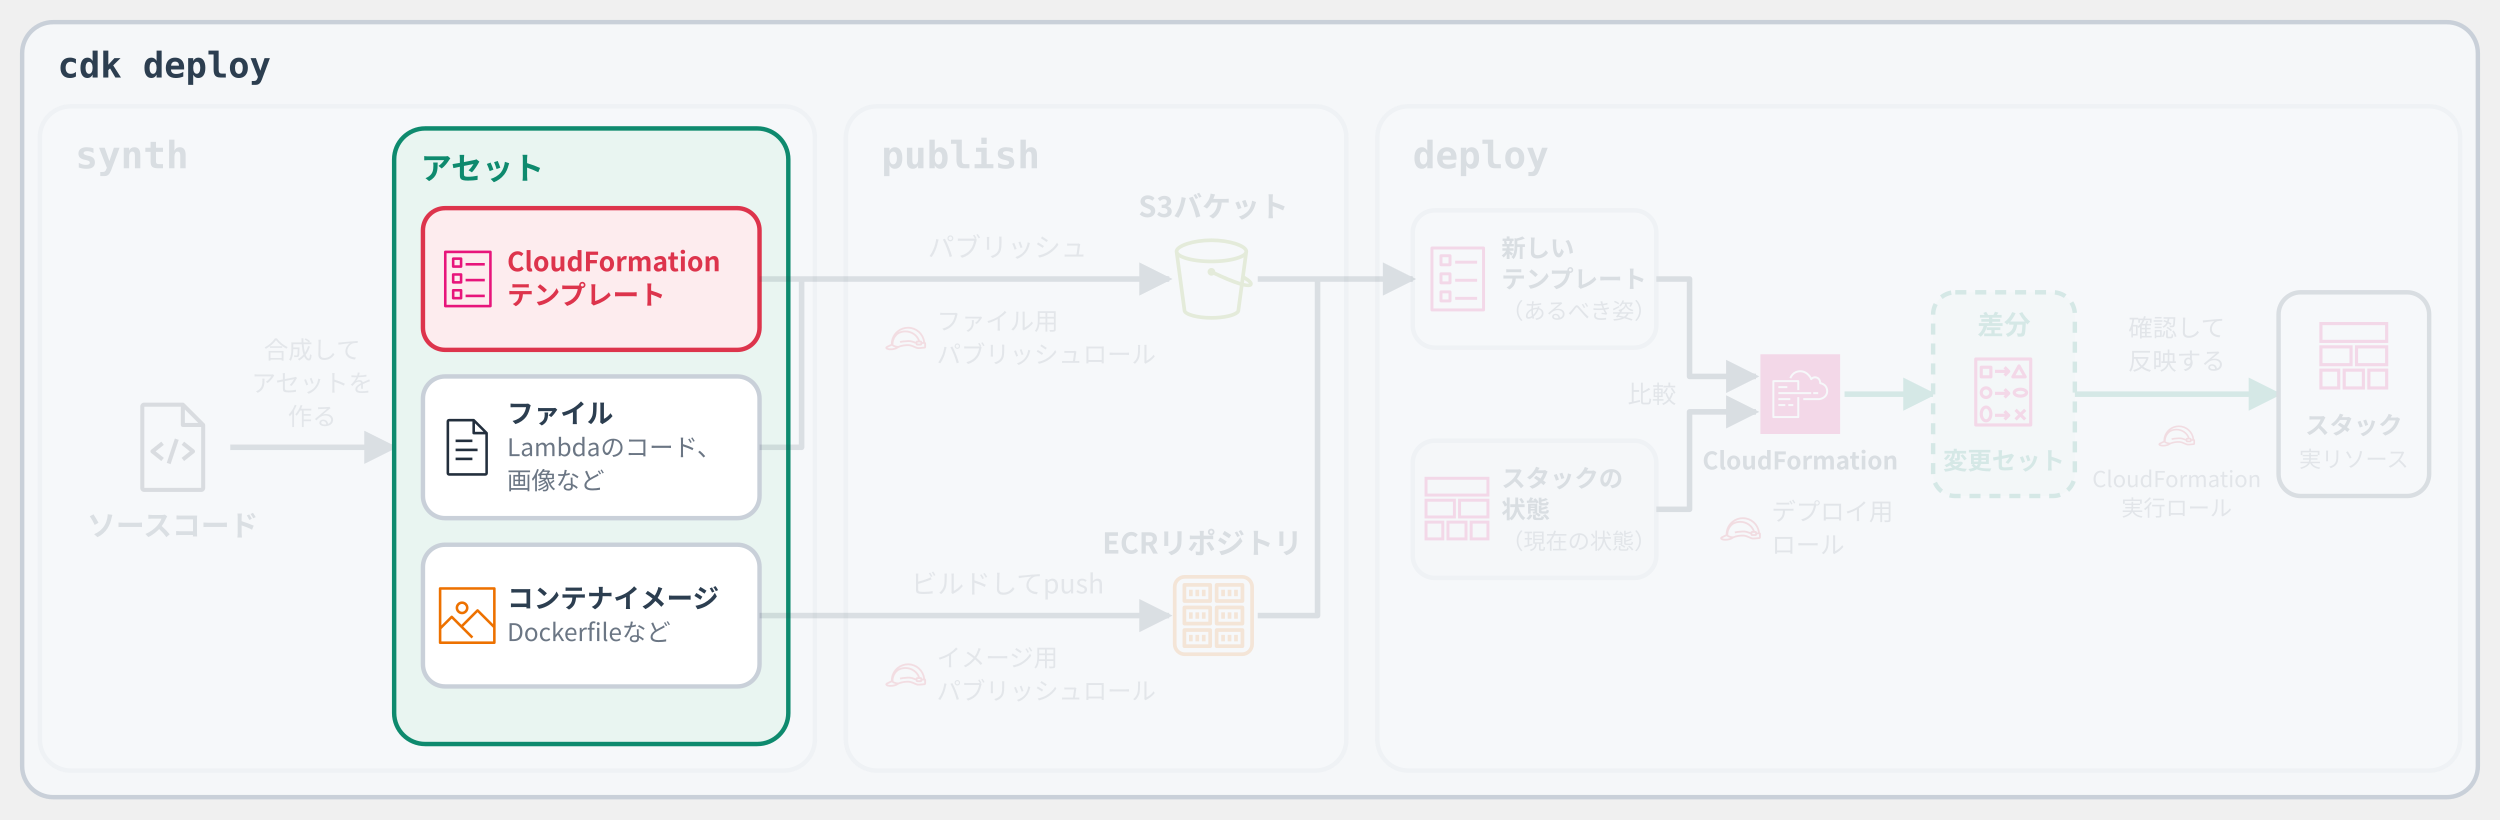
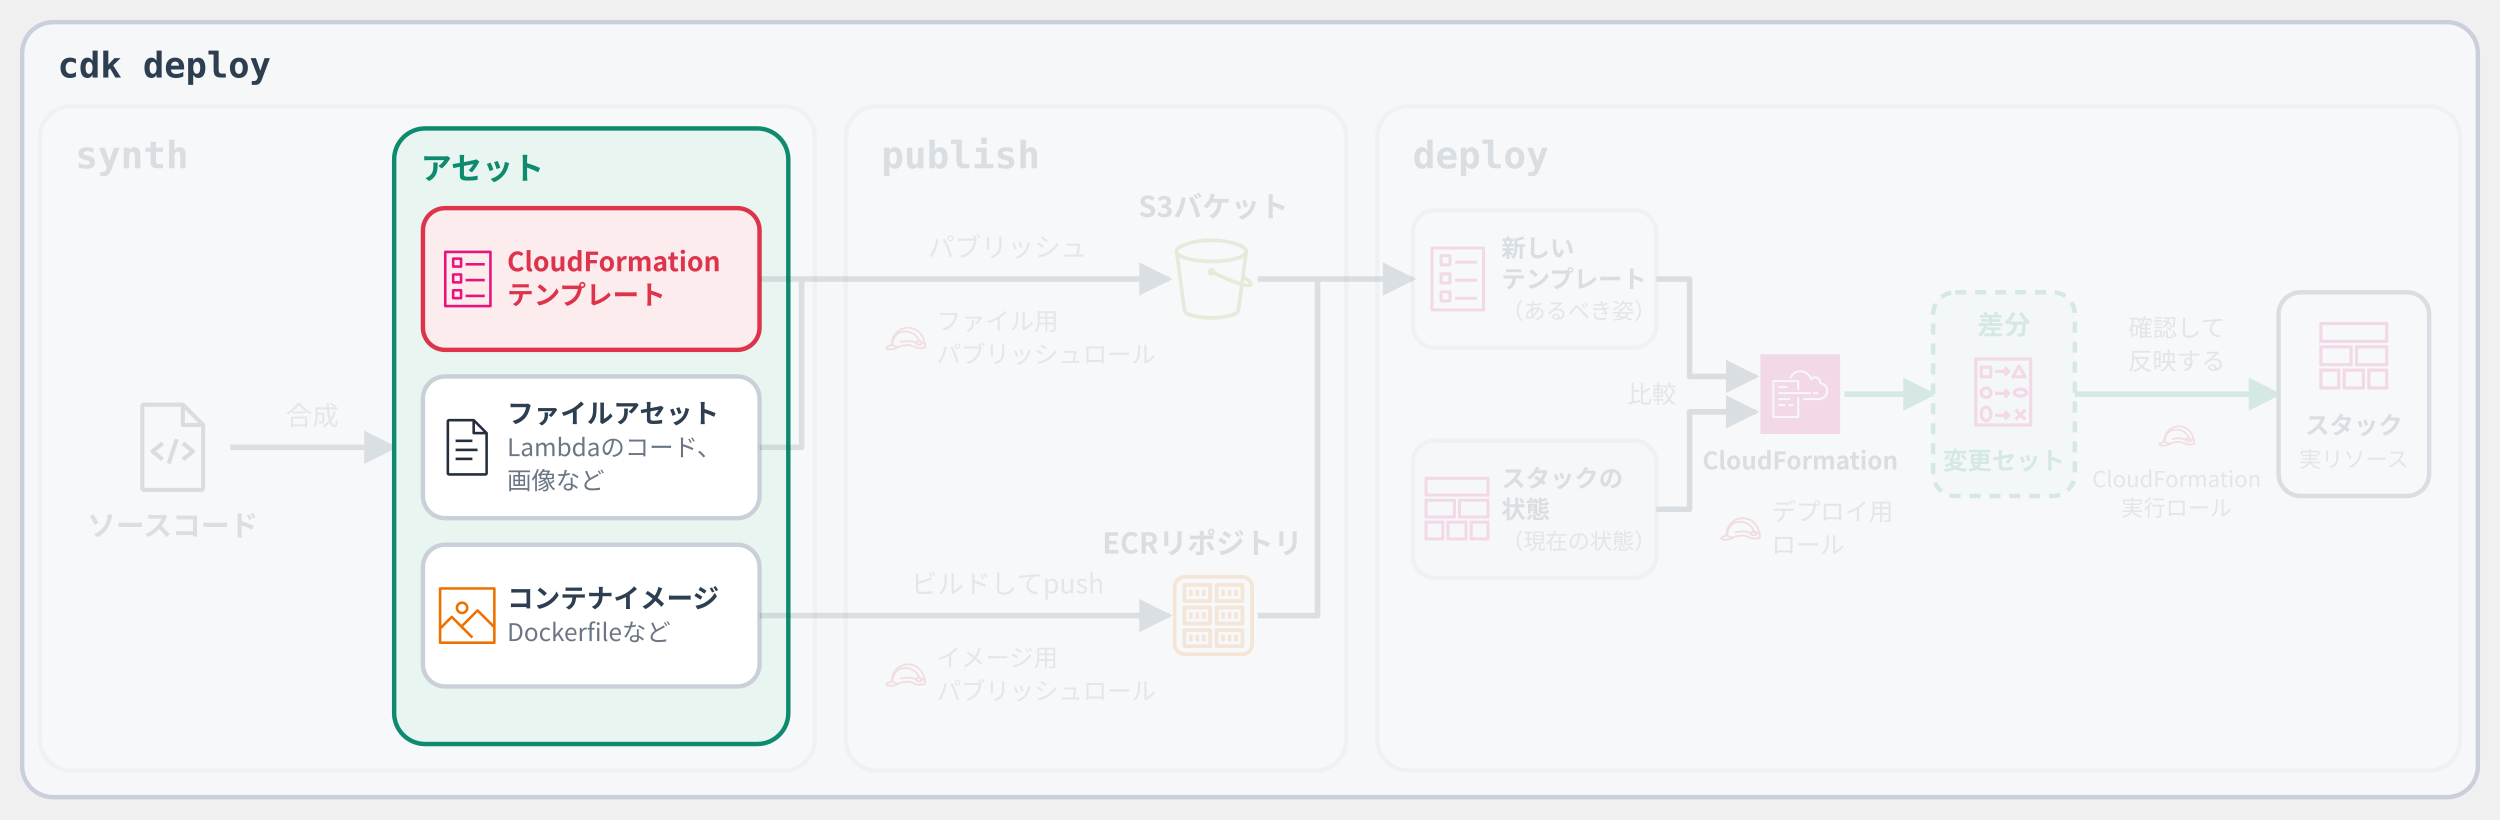
<svg xmlns="http://www.w3.org/2000/svg" viewBox="0 96 1129 370" width="100%" font-family="'Noto Sans JP', 'Noto Sans CJK JP', 'Hiragino Sans', sans-serif">
  <defs>
    <marker id="mInk" viewBox="0 0 10 10" refX="9" refY="5" markerWidth="6" markerHeight="6" orient="auto">
      <path d="M0,0 L10,5 L0,10 z" fill="#2c3e50" />
    </marker>
    <marker id="mGreen" viewBox="0 0 10 10" refX="9" refY="5" markerWidth="6" markerHeight="6" orient="auto">
      <path d="M0,0 L10,5 L0,10 z" fill="#0E8A6E" />
    </marker>
  </defs>
  <g transform="translate(-157,88)">
    <rect x="167" y="18" width="1109" height="350" rx="14" fill="#f5f7f9" stroke="#c9d0d9" stroke-width="2" />
    <text x="183" y="43" text-anchor="start" font-size="16" font-weight="700" font-family="'Fira Code', monospace" fill="#2c3e50">cdk deploy</text>
  </g>
  <g opacity="0.14" transform="translate(-157,88)">
    <rect x="175" y="56" width="350" height="300" rx="14" fill="#ffffff" stroke="#c9d0d9" stroke-width="2" />
    <text x="191" y="84" text-anchor="start" font-size="17" font-weight="700" font-family="'Fira Code', monospace" fill="#2c3e50">synth</text>
  </g>
  <g opacity="0.14" transform="translate(-157,88)">
    <svg x="213.0" y="188" width="44" height="44" viewBox="0 0 48 48">
      <g id="i7-Icon-Resource/General-Resource/Res_Source-Code_48" stroke="none" stroke-width="1" fill="none" fill-rule="evenodd">
        <path d="M25.052,19.684 L26.948,20.317 L22.948,32.317 L21.052,31.684 L25.052,19.684 Z M34.625,25.22 C34.863,25.409 35,25.697 35,26 C35,26.304 34.863,26.592 34.625,26.781 L29.625,30.781 L28.375,29.22 L32.4,26 L28.375,22.781 L29.625,21.22 L34.625,25.22 Z M19.625,22.781 L15.601,26 L19.625,29.22 L18.375,30.781 L13.375,26.781 C13.138,26.592 13,26.304 13,26 C13,25.697 13.138,25.409 13.375,25.22 L18.375,21.22 L19.625,22.781 Z M10,44 L10.007,4 L28,4 L28,13 C28,13.552 28.448,14 29,14 L38,14 L38,44 L10,44 Z M30,5.414 L36.586,12 L30,12 L30,5.414 Z M39.707,12.293 L29.707,2.293 C29.52,2.105 29.266,2 29,2 L10,2 C8.823,2 8,2.822 8,4 L8,44 C8,45.14 8.86,46 10,46 L38,46 C39.141,46 40,45.14 40,44 L40,13 C40,12.734 39.895,12.48 39.707,12.293 L39.707,12.293 Z" id="i7-Fill-1" fill="#232F3D" />
      </g>
    </svg>
    <text x="235" y="250" text-anchor="middle" font-size="13" font-weight="700" fill="#2c3e50">ソースコード</text>
    <path d="M261,210 H335" fill="none" stroke="#2c3e50" stroke-width="2.5" stroke-linejoin="round" marker-end="url(#mInk)" />
-     <text x="298" y="170" text-anchor="middle" font-size="11" fill="#6b7684">合成して</text>
-     <text x="298" y="185" text-anchor="middle" font-size="11" fill="#6b7684">アセットを</text>
-     <text x="298" y="200" text-anchor="middle" font-size="11" fill="#6b7684">作る</text>
+     <text x="298" y="200" text-anchor="middle" font-size="12" fill="#6b7684">合成</text>
  </g>
  <g transform="translate(-157,88)">
    <rect x="335" y="66" width="178" height="278" rx="14" fill="#e9f5f1" stroke="#0E8A6E" stroke-width="2" />
    <text x="347" y="89" text-anchor="start" font-size="14" font-weight="700" fill="#0E8A6E">アセット</text>
    <rect x="348" y="102" width="152" height="64" rx="10" fill="#fdecee" stroke="#DD344C" stroke-width="2" />
    <svg x="354.0" y="120.0" width="28" height="28" viewBox="0 0 48 48">
      <g id="i8-Icon-Resource/Management-Governance/Res_AWS-CloudFormation_Template_48" stroke="none" stroke-width="1" fill="none" fill-rule="evenodd">
        <path d="M22.734,38.089 L37.593,38.089 L37.593,36.089 L22.734,36.089 L22.734,38.089 Z M22.734,25.852 L37.593,25.852 L37.593,23.852 L22.734,23.852 L22.734,25.852 Z M22.734,13.615 L37.593,13.615 L37.593,11.615 L22.734,11.615 L22.734,13.615 Z M14.118,37.838 L18.237,37.838 L18.237,33.719 L14.118,33.719 L14.118,37.838 Z M13.118,39.838 L19.238,39.838 C19.79,39.838 20.238,39.391 20.238,38.838 L20.238,32.719 C20.238,32.166 19.79,31.719 19.238,31.719 L13.118,31.719 C12.566,31.719 12.118,32.166 12.118,32.719 L12.118,38.838 C12.118,39.391 12.566,39.838 13.118,39.838 L13.118,39.838 Z M14.118,25.6 L18.237,25.6 L18.237,21.481 L14.118,21.481 L14.118,25.6 Z M13.118,27.601 L19.238,27.601 C19.79,27.601 20.238,27.153 20.238,26.601 L20.238,20.481 C20.238,19.929 19.79,19.481 19.238,19.481 L13.118,19.481 C12.566,19.481 12.118,19.929 12.118,20.481 L12.118,26.601 C12.118,27.153 12.566,27.601 13.118,27.601 L13.118,27.601 Z M14.118,13.363 L18.237,13.363 L18.237,9.244 L14.118,9.244 L14.118,13.363 Z M13.118,15.363 L19.238,15.363 C19.79,15.363 20.238,14.916 20.238,14.363 L20.238,8.244 C20.238,7.691 19.79,7.244 19.238,7.244 L13.118,7.244 C12.566,7.244 12.118,7.691 12.118,8.244 L12.118,14.363 C12.118,14.916 12.566,15.363 13.118,15.363 L13.118,15.363 Z M8,43.956 L40.963,43.956 L40.963,4 L8,4 L8,43.956 Z M41.963,2 L7,2 C6.448,2 6,2.447 6,3 L6,44.956 C6,45.509 6.448,45.956 7,45.956 L41.963,45.956 C42.516,45.956 42.963,45.509 42.963,44.956 L42.963,3 C42.963,2.447 42.516,2 41.963,2 L41.963,2 Z" id="i8-AWS-CloudFormation_template_Resource-Icon_light-bg" fill="#E7157B" />
      </g>
    </svg>
    <text x="386" y="130.5" text-anchor="start" font-size="12" font-weight="700" fill="#DD344C">CloudFormation</text>
    <text x="386" y="145.5" text-anchor="start" font-size="12" font-weight="700" fill="#DD344C">テンプレート</text>
    <rect x="348" y="178" width="152" height="64" rx="10" fill="#ffffff" stroke="#c9d0d9" stroke-width="2" />
    <svg x="354.0" y="196.0" width="28" height="28" viewBox="0 0 48 48">
      <g id="i9-Icon-Resource/General-Resource/Res_Document_48" stroke="none" stroke-width="1" fill="none" fill-rule="evenodd">
        <path d="M15,20 L28,20 L28,18 L15,18 L15,20 Z M15,34 L28,34 L28,32 L15,32 L15,34 Z M15,27 L32,27 L32,25 L15,25 L15,27 Z M10,44 L10.007,4 L28,4 L28,13 C28,13.552 28.447,14 29,14 L38,14 L38.025,44 L10,44 Z M30,5.414 L36.586,12 L30,12 L30,5.414 Z M39.707,12.293 L29.707,2.293 C29.52,2.105 29.266,2 29,2 L10,2 C8.822,2 8,2.822 8,4 L8,44 C8,45.14 8.859,46 10,46 L38.025,46 C39.151,46 40,45.14 40,44 L40,13 C40,12.735 39.895,12.48 39.707,12.293 L39.707,12.293 Z" id="i9-Fill-1" fill="#232F3D" />
      </g>
    </svg>
-     <text x="386" y="199.0" text-anchor="start" font-size="12" font-weight="700" fill="#2c3e50">ファイル</text>
+     <text x="386" y="199.0" text-anchor="start" font-size="12" font-weight="700" fill="#2c3e50">ファイルアセット</text>
    <text x="386" y="214.0" text-anchor="start" font-size="11" fill="#6b7684">Lambdaのコード、</text>
    <text x="386" y="229.0" text-anchor="start" font-size="11" fill="#6b7684">画像など</text>
    <rect x="348" y="254" width="152" height="64" rx="10" fill="#ffffff" stroke="#c9d0d9" stroke-width="2" />
    <svg x="354.0" y="272.0" width="28" height="28" viewBox="0 0 48 48">
      <g id="i10-Icon-Resource/Containers/Res_Amazon-Elastic-Container-Registry_Image_48" stroke="none" stroke-width="1" fill="none" fill-rule="evenodd">
        <path d="M20,15 C21.654,15 23,16.346 23,18 C23,19.654 21.654,21 20,21 C18.346,21 17,19.654 17,18 C17,16.346 18.346,15 20,15 L20,15 Z M20,23 C22.757,23 25,20.757 25,18 C25,15.243 22.757,13 20,13 C17.243,13 15,15.243 15,18 C15,20.757 17.243,23 20,23 L20,23 Z M4,44 L4,34.414 L12,26.414 L27.293,41.707 L28.707,40.293 L20.914,32.5 L32,21.414 L44,33.414 L44,44 L4,44 Z M44,4 L44,30.586 L32.707,19.293 C32.316,18.902 31.684,18.902 31.293,19.293 L19.5,31.086 L12.707,24.293 C12.316,23.902 11.684,23.902 11.293,24.293 L4,31.586 L4,4 L44,4 Z M45,2 L3,2 C2.447,2 2,2.447 2,3 L2,45 C2,45.553 2.447,46 3,46 L45,46 C45.553,46 46,45.553 46,45 L46,3 C46,2.447 45.553,2 45,2 L45,2 Z" id="i10-Amazon-Elastic-Container-Registry_Image_Resource-Icon_light-bg" fill="#ED7100" />
      </g>
    </svg>
    <text x="386" y="282.5" text-anchor="start" font-size="12" font-weight="700" fill="#2c3e50">コンテナイメージ</text>
    <text x="386" y="297.5" text-anchor="start" font-size="11" fill="#6b7684">Dockerfileなど</text>
  </g>
  <g opacity="0.14" transform="translate(-157,88)">
    <rect x="539" y="56" width="226" height="300" rx="14" fill="#ffffff" stroke="#c9d0d9" stroke-width="2" />
    <text x="555" y="84" text-anchor="start" font-size="17" font-weight="700" font-family="'Fira Code', monospace" fill="#2c3e50">publish</text>
    <svg x="685.0" y="114" width="40" height="40" viewBox="0 0 48 48">
      <g id="i11-Icon-Resource/Storage/Res_Amazon-Simple-Storage-Service_Bucket_48" stroke="none" stroke-width="1" fill="none" fill-rule="evenodd">
        <path d="M40.504,26.16 L40.728,24.494 C42.512,25.581 43.063,26.209 43.223,26.474 C42.75,26.617 41.795,26.491 40.504,26.16 L40.504,26.16 Z M22.802,20.111 C22.802,20.058 22.845,20.015 22.898,20.015 C22.913,20.015 22.924,20.025 22.937,20.032 L22.864,20.179 C22.831,20.169 22.802,20.149 22.802,20.111 L22.802,20.111 Z M36.514,40.798 C36.508,40.843 36.505,40.887 36.505,40.931 C36.505,41.086 36.126,41.675 34.441,42.34 C33.69,42.637 32.803,42.903 31.803,43.133 C29.228,43.729 26.064,44.057 22.896,44.057 C14.43,44.057 9.289,41.887 9.289,40.931 C9.289,40.887 9.286,40.843 9.28,40.798 L5.441,12.285 C5.688,12.429 5.953,12.566 6.231,12.7 C6.31,12.738 6.396,12.774 6.478,12.812 C6.718,12.923 6.967,13.03 7.227,13.134 C7.339,13.178 7.452,13.222 7.567,13.265 C7.843,13.369 8.128,13.469 8.423,13.565 C8.51,13.594 8.593,13.624 8.681,13.651 C9.06,13.77 9.453,13.884 9.858,13.991 C9.971,14.021 10.088,14.05 10.203,14.078 C10.515,14.158 10.833,14.234 11.158,14.306 C11.299,14.338 11.439,14.369 11.581,14.398 C11.946,14.475 12.319,14.549 12.698,14.618 C12.78,14.633 12.859,14.649 12.942,14.664 C13.4,14.744 13.869,14.818 14.345,14.888 C14.479,14.907 14.615,14.924 14.751,14.942 C15.111,14.992 15.476,15.038 15.844,15.081 C15.994,15.098 16.145,15.116 16.297,15.133 C16.741,15.18 17.189,15.223 17.64,15.262 C17.693,15.266 17.747,15.272 17.802,15.276 C18.306,15.317 18.813,15.35 19.321,15.38 C19.466,15.388 19.611,15.394 19.757,15.401 C20.141,15.42 20.525,15.435 20.909,15.448 C21.06,15.453 21.209,15.458 21.359,15.462 C21.872,15.473 22.385,15.482 22.896,15.482 C23.406,15.482 23.919,15.473 24.432,15.462 C24.582,15.458 24.733,15.453 24.883,15.448 C25.268,15.435 25.651,15.42 26.034,15.401 C26.181,15.394 26.326,15.388 26.472,15.38 C26.981,15.35 27.487,15.317 27.99,15.276 C28.046,15.271 28.101,15.265 28.156,15.262 C28.607,15.223 29.052,15.18 29.494,15.133 C29.648,15.116 29.799,15.098 29.951,15.081 C30.317,15.038 30.681,14.992 31.04,14.943 C31.177,14.925 31.315,14.907 31.45,14.887 C31.925,14.818 32.393,14.744 32.852,14.664 C32.935,14.649 33.016,14.633 33.099,14.617 C33.477,14.549 33.848,14.475 34.213,14.398 C34.356,14.369 34.495,14.338 34.636,14.306 C34.961,14.233 35.279,14.157 35.592,14.078 C35.706,14.049 35.823,14.021 35.936,13.992 C36.342,13.884 36.735,13.77 37.114,13.651 C37.201,13.624 37.283,13.595 37.368,13.566 C37.665,13.47 37.952,13.369 38.23,13.264 C38.343,13.222 38.455,13.179 38.566,13.135 C38.828,13.03 39.079,12.922 39.322,12.81 C39.401,12.773 39.485,12.738 39.563,12.701 C39.841,12.567 40.107,12.429 40.354,12.285 L38.562,25.591 C34.925,24.424 29.817,22.307 24.982,20.008 C24.927,18.901 24.018,18.015 22.898,18.015 C21.742,18.015 20.802,18.956 20.802,20.111 C20.802,21.266 21.742,22.206 22.898,22.206 C23.352,22.206 23.77,22.057 24.113,21.81 C28.445,23.889 33.976,26.342 38.293,27.588 L36.514,40.798 Z M22.896,4 C33.315,4 40.656,7.228 40.792,9.021 L40.766,9.229 C40.748,9.291 40.709,9.354 40.676,9.418 C40.649,9.47 40.629,9.52 40.592,9.573 C40.548,9.635 40.483,9.698 40.426,9.761 C40.375,9.816 40.332,9.871 40.271,9.927 C40.203,9.988 40.116,10.051 40.035,10.113 C39.96,10.171 39.894,10.228 39.808,10.287 C39.717,10.347 39.608,10.409 39.506,10.471 C39.407,10.53 39.316,10.59 39.205,10.649 C39.095,10.709 38.966,10.767 38.845,10.827 C38.721,10.888 38.605,10.948 38.469,11.009 C38.34,11.066 38.193,11.123 38.055,11.18 C37.905,11.24 37.764,11.302 37.604,11.361 C37.456,11.417 37.29,11.471 37.133,11.525 C36.962,11.584 36.798,11.644 36.616,11.702 C36.447,11.756 36.261,11.806 36.082,11.859 C35.892,11.915 35.709,11.972 35.509,12.026 C35.317,12.078 35.11,12.126 34.91,12.176 C34.703,12.227 34.503,12.28 34.286,12.33 C34.07,12.379 33.838,12.424 33.612,12.471 C33.394,12.516 33.182,12.564 32.954,12.607 C32.714,12.653 32.457,12.694 32.207,12.737 C31.977,12.776 31.754,12.818 31.515,12.855 C31.255,12.895 30.979,12.931 30.709,12.968 C30.465,13.001 30.227,13.038 29.975,13.068 C29.682,13.104 29.373,13.134 29.07,13.165 C28.826,13.191 28.59,13.22 28.34,13.242 C28.004,13.273 27.652,13.296 27.306,13.32 C27.073,13.338 26.848,13.358 26.61,13.373 C26.231,13.395 25.834,13.409 25.441,13.426 C25.225,13.434 25.015,13.447 24.794,13.454 C24.175,13.472 23.542,13.482 22.896,13.482 C22.25,13.482 21.617,13.472 20.997,13.454 C20.775,13.447 20.563,13.433 20.343,13.425 C19.953,13.409 19.56,13.395 19.182,13.373 C18.932,13.357 18.694,13.336 18.449,13.318 C18.116,13.294 17.776,13.272 17.453,13.242 C17.202,13.22 16.966,13.19 16.721,13.165 C16.418,13.134 16.109,13.104 15.817,13.068 C15.567,13.038 15.33,13.002 15.087,12.968 C14.817,12.931 14.539,12.896 14.278,12.855 C14.03,12.817 13.798,12.773 13.559,12.732 C13.318,12.69 13.071,12.651 12.84,12.607 C12.608,12.563 12.393,12.515 12.169,12.469 C11.947,12.422 11.719,12.378 11.506,12.329 C11.29,12.28 11.091,12.227 10.884,12.176 C10.684,12.126 10.476,12.078 10.285,12.026 C10.082,11.972 9.897,11.914 9.704,11.857 C9.528,11.806 9.345,11.755 9.178,11.702 C8.993,11.643 8.827,11.583 8.654,11.522 C8.499,11.469 8.336,11.416 8.191,11.361 C8.029,11.302 7.888,11.239 7.738,11.179 C7.6,11.122 7.453,11.065 7.325,11.009 C7.191,10.948 7.074,10.888 6.95,10.827 C6.829,10.767 6.699,10.709 6.589,10.648 C6.479,10.589 6.387,10.529 6.287,10.469 C6.186,10.408 6.077,10.347 5.987,10.287 C5.9,10.227 5.832,10.169 5.756,10.11 C5.677,10.049 5.591,9.987 5.525,9.927 C5.462,9.87 5.418,9.813 5.366,9.758 C5.31,9.696 5.247,9.634 5.203,9.573 C5.165,9.519 5.146,9.467 5.118,9.413 C5.086,9.351 5.047,9.289 5.03,9.229 L5.002,9.02 C5.141,7.227 12.48,4 22.896,4 L22.896,4 Z M45.255,26.257 C45.042,25.107 43.717,23.889 41.018,22.347 L42.734,9.595 L42.734,9.591 L42.734,9.59 L42.785,9.2 C42.791,9.157 42.794,9.114 42.794,9.071 C42.794,4.904 32.308,2 22.896,2 C13.485,2 3,4.904 3,9.071 C3,9.115 3.003,9.159 3.009,9.203 L3.061,9.593 L3.061,9.595 L7.29,41.009 C7.421,44.685 16.903,46.057 22.896,46.057 C26.211,46.057 29.534,45.711 32.253,45.082 C33.348,44.83 34.331,44.533 35.175,44.2 C37.341,43.345 38.46,42.271 38.504,41.009 L40.245,28.08 C41.197,28.282 42.062,28.405 42.781,28.405 C43.75,28.405 44.475,28.2 44.867,27.732 C45.217,27.316 45.355,26.792 45.255,26.257 L45.255,26.257 Z" id="i11-AWS-Amazon-Simple-Storage_Bucket_Resource-Icon_light-bg" fill="#7AA116" />
      </g>
    </svg>
    <text x="705" y="106" text-anchor="middle" font-size="13" font-weight="700" fill="#2c3e50">S3バケット</text>
    <svg x="685.0" y="266" width="40" height="40" viewBox="0 0 48 48">
      <g id="i12-Icon-Resource/Containers/Res_Amazon-Elastic-Container-Registry_Registry_48" stroke="none" stroke-width="1" fill="none" fill-rule="evenodd">
        <path d="M35.207,37.954 L37.207,37.954 L37.207,34.459 L35.207,34.459 L35.207,37.954 Z M31.711,37.954 L33.711,37.954 L33.711,34.459 L31.711,34.459 L31.711,37.954 Z M28.216,37.954 L30.216,37.954 L30.216,34.459 L28.216,34.459 L28.216,37.954 Z M26.721,39.576 L38.702,39.576 L38.702,32.837 L26.721,32.837 L26.721,39.576 Z M39.702,30.837 L25.72,30.837 C25.168,30.837 24.72,31.284 24.72,31.837 L24.72,40.576 C24.72,41.129 25.168,41.576 25.72,41.576 L39.702,41.576 C40.255,41.576 40.702,41.129 40.702,40.576 L40.702,31.837 C40.702,31.284 40.255,30.837 39.702,30.837 L39.702,30.837 Z M35.207,25.721 L37.207,25.721 L37.207,22.225 L35.207,22.225 L35.207,25.721 Z M31.711,25.721 L33.711,25.721 L33.711,22.225 L31.711,22.225 L31.711,25.721 Z M28.216,25.721 L30.216,25.721 L30.216,22.225 L28.216,22.225 L28.216,25.721 Z M26.721,27.342 L38.702,27.342 L38.702,20.604 L26.721,20.604 L26.721,27.342 Z M39.702,18.604 L25.72,18.604 C25.168,18.604 24.72,19.051 24.72,19.604 L24.72,28.342 C24.72,28.895 25.168,29.342 25.72,29.342 L39.702,29.342 C40.255,29.342 40.702,28.895 40.702,28.342 L40.702,19.604 C40.702,19.051 40.255,18.604 39.702,18.604 L39.702,18.604 Z M35.207,13.486 L37.207,13.486 L37.207,9.991 L35.207,9.991 L35.207,13.486 Z M31.711,13.486 L33.711,13.486 L33.711,9.991 L31.711,9.991 L31.711,13.486 Z M28.216,13.486 L30.216,13.486 L30.216,9.991 L28.216,9.991 L28.216,13.486 Z M26.721,15.108 L38.702,15.108 L38.702,8.369 L26.721,8.369 L26.721,15.108 Z M39.702,6.369 L25.72,6.369 C25.168,6.369 24.72,6.817 24.72,7.369 L24.72,16.108 C24.72,16.661 25.168,17.108 25.72,17.108 L39.702,17.108 C40.255,17.108 40.702,16.661 40.702,16.108 L40.702,7.369 C40.702,6.817 40.255,6.369 39.702,6.369 L39.702,6.369 Z M17.729,37.954 L19.729,37.954 L19.729,34.459 L17.729,34.459 L17.729,37.954 Z M14.234,37.954 L16.234,37.954 L16.234,34.459 L14.234,34.459 L14.234,37.954 Z M10.738,37.954 L12.738,37.954 L12.738,34.459 L10.738,34.459 L10.738,37.954 Z M9.243,39.576 L21.224,39.576 L21.224,32.837 L9.243,32.837 L9.243,39.576 Z M22.224,30.837 L8.243,30.837 C7.69,30.837 7.243,31.284 7.243,31.837 L7.243,40.576 C7.243,41.129 7.69,41.576 8.243,41.576 L22.224,41.576 C22.777,41.576 23.224,41.129 23.224,40.576 L23.224,31.837 C23.224,31.284 22.777,30.837 22.224,30.837 L22.224,30.837 Z M17.729,25.721 L19.729,25.721 L19.729,22.225 L17.729,22.225 L17.729,25.721 Z M14.234,25.721 L16.234,25.721 L16.234,22.225 L14.234,22.225 L14.234,25.721 Z M10.738,25.721 L12.738,25.721 L12.738,22.225 L10.738,22.225 L10.738,25.721 Z M9.243,27.342 L21.224,27.342 L21.224,20.604 L9.243,20.604 L9.243,27.342 Z M22.224,18.604 L8.243,18.604 C7.69,18.604 7.243,19.051 7.243,19.604 L7.243,28.342 C7.243,28.895 7.69,29.342 8.243,29.342 L22.224,29.342 C22.777,29.342 23.224,28.895 23.224,28.342 L23.224,19.604 C23.224,19.051 22.777,18.604 22.224,18.604 L22.224,18.604 Z M17.729,13.486 L19.729,13.486 L19.729,9.991 L17.729,9.991 L17.729,13.486 Z M14.234,13.486 L16.234,13.486 L16.234,9.991 L14.234,9.991 L14.234,13.486 Z M10.738,13.486 L12.738,13.486 L12.738,9.991 L10.738,9.991 L10.738,13.486 Z M9.243,15.108 L21.224,15.108 L21.224,8.369 L9.243,8.369 L9.243,15.108 Z M22.224,6.369 L8.243,6.369 C7.69,6.369 7.243,6.817 7.243,7.369 L7.243,16.108 C7.243,16.661 7.69,17.108 8.243,17.108 L22.224,17.108 C22.777,17.108 23.224,16.661 23.224,16.108 L23.224,7.369 C23.224,6.817 22.777,6.369 22.224,6.369 L22.224,6.369 Z M43.945,39.497 C43.945,41.95 41.95,43.945 39.497,43.945 L8.448,43.945 C5.995,43.945 4,41.95 4,39.497 L4,8.448 C4,5.995 5.995,4 8.448,4 L39.497,4 C41.95,4 43.945,5.995 43.945,8.448 L43.945,39.497 Z M39.497,2 L8.448,2 C4.892,2 2,4.893 2,8.448 L2,39.497 C2,43.053 4.892,45.945 8.448,45.945 L39.497,45.945 C43.053,45.945 45.945,43.053 45.945,39.497 L45.945,8.448 C45.945,4.893 43.053,2 39.497,2 L39.497,2 Z" id="i12-Amazon-Elastic-Container-Registry-Registry_Resource-Icon_light-bg" fill="#ED7100" />
      </g>
    </svg>
    <text x="700" y="258" text-anchor="middle" font-size="13" font-weight="700" fill="#2c3e50">ECRリポジトリ</text>
  </g>
  <g opacity="0.14" transform="translate(-157,88)">
    <path d="M500,210 H519 V134" fill="none" stroke="#2c3e50" stroke-width="2.5" stroke-linejoin="round" />
    <path d="M500,134 H685" fill="none" stroke="#2c3e50" stroke-width="2.5" stroke-linejoin="round" marker-end="url(#mInk)" />
    <text x="612" y="124" text-anchor="middle" font-size="12" fill="#6b7684">パブリッシュ</text>
    <svg x="556.0" y="151.0" width="20" height="20" viewBox="0 0 48 48">
      <g id="i13-Icon-Resource/Security-Identity-and-Compliance/Res_AWS-Identity-Access-Management_Role_48" stroke="none" stroke-width="1" fill="none" fill-rule="evenodd">
        <path d="M44.083,32.581 C43.927,32.592 43.77,32.604 43.621,32.619 C43.099,32.662 42.553,32.714 42.001,32.772 L41.833,32.79 C40.068,32.972 38.07,33.177 37.119,33.047 C36.525,32.962 35.431,32.487 34.271,31.984 C32.305,31.132 29.857,30.07 27.644,29.9 C24.598,29.666 19.335,30.24 15.941,31.831 C13.979,31.743 12.159,31.215 10.745,30.343 C10.739,30.071 10.733,29.799 10.733,29.694 C10.733,25.558 12.671,21.679 16.053,19.044 C18.35,17.701 20.997,16.992 23.713,16.992 C29.834,16.992 35.266,20.609 37.385,25.934 L36.572,25.934 C35.758,25.934 35.076,26.51 34.909,27.274 C34.771,27.222 34.645,27.175 34.497,27.118 C32.468,26.335 29.684,25.264 26.466,25.455 C21.761,25.731 19.446,26.015 17.623,26.535 L18.172,28.459 C19.84,27.982 22.04,27.719 26.583,27.451 C29.367,27.293 31.92,28.269 33.777,28.984 C34.172,29.137 34.529,29.27 34.868,29.391 L34.868,29.596 C34.868,30.535 35.633,31.3 36.572,31.3 L40.219,31.3 C41.156,31.3 41.92,30.538 41.923,29.602 L42.277,29.57 C42.87,29.517 43.415,29.464 43.872,29.419 L44.083,29.398 L44.083,32.581 Z M9.799,34.249 C7.149,34.612 5.057,34.288 4.191,33.753 C4.716,33.382 5.901,32.863 6.735,32.499 C7.457,32.184 8.188,31.851 8.895,31.495 C10.049,32.374 11.478,33.033 13.06,33.426 C12.145,33.794 11.012,34.084 9.799,34.249 L9.799,34.249 Z M36.868,29.3 L39.923,29.3 L39.923,27.934 L36.868,27.934 L36.868,29.3 Z M26.586,13 C34.954,13 41.982,19.295 43.017,27.492 C42.729,27.52 42.425,27.549 42.104,27.578 L41.919,27.594 C41.895,26.676 41.144,25.934 40.219,25.934 L39.508,25.934 C37.307,19.457 30.932,14.992 23.713,14.992 C21.039,14.992 18.423,15.604 16.072,16.767 C16.089,16.753 16.103,16.738 16.118,16.725 C19.059,14.323 22.776,13 26.586,13 L26.586,13 Z M45.527,27.794 C45.382,27.663 45.211,27.568 45.029,27.496 C43.983,18.185 36.05,11 26.586,11 C22.317,11 18.15,12.483 14.854,15.175 C10.501,18.719 8.005,23.97 8.005,29.581 C8.005,29.622 8.008,29.663 8.008,29.704 C7.341,30.039 6.636,30.359 5.935,30.666 C3.799,31.6 2.256,32.274 2.026,33.492 C1.968,33.801 1.958,34.406 2.546,34.994 C3.583,36.031 5.573,36.403 7.595,36.403 C8.437,36.403 9.283,36.339 10.069,36.231 C11.408,36.049 13.908,35.558 15.605,34.316 C18.283,32.375 24.338,31.649 27.491,31.894 C29.37,32.039 31.646,33.026 33.476,33.819 C34.872,34.426 35.976,34.904 36.842,35.027 C38.033,35.19 39.978,34.99 42.037,34.779 L42.21,34.762 C42.748,34.704 43.278,34.654 43.802,34.611 C44.017,34.59 44.23,34.575 44.514,34.555 C45.394,34.493 46.083,33.755 46.083,32.875 L46.083,29.046 C46.083,28.568 45.881,28.112 45.527,27.794 L45.527,27.794 Z" id="i13-AWS-Identity-and-Access-Management_Role_Resource-Icon_light-bg" fill="#DD344C" />
      </g>
    </svg>
    <text x="580" y="157" text-anchor="start" font-size="11" fill="#6b7684">ファイル用</text>
    <text x="580" y="172" text-anchor="start" font-size="11" fill="#6b7684">パブリッシュロール</text>
    <path d="M500,286 H685" fill="none" stroke="#2c3e50" stroke-width="2.5" stroke-linejoin="round" marker-end="url(#mInk)" />
    <text x="612" y="276" text-anchor="middle" font-size="12" fill="#6b7684">ビルドしてpush</text>
    <svg x="556.0" y="303.0" width="20" height="20" viewBox="0 0 48 48">
      <g id="i14-Icon-Resource/Security-Identity-and-Compliance/Res_AWS-Identity-Access-Management_Role_48" stroke="none" stroke-width="1" fill="none" fill-rule="evenodd">
        <path d="M44.083,32.581 C43.927,32.592 43.77,32.604 43.621,32.619 C43.099,32.662 42.553,32.714 42.001,32.772 L41.833,32.79 C40.068,32.972 38.07,33.177 37.119,33.047 C36.525,32.962 35.431,32.487 34.271,31.984 C32.305,31.132 29.857,30.07 27.644,29.9 C24.598,29.666 19.335,30.24 15.941,31.831 C13.979,31.743 12.159,31.215 10.745,30.343 C10.739,30.071 10.733,29.799 10.733,29.694 C10.733,25.558 12.671,21.679 16.053,19.044 C18.35,17.701 20.997,16.992 23.713,16.992 C29.834,16.992 35.266,20.609 37.385,25.934 L36.572,25.934 C35.758,25.934 35.076,26.51 34.909,27.274 C34.771,27.222 34.645,27.175 34.497,27.118 C32.468,26.335 29.684,25.264 26.466,25.455 C21.761,25.731 19.446,26.015 17.623,26.535 L18.172,28.459 C19.84,27.982 22.04,27.719 26.583,27.451 C29.367,27.293 31.92,28.269 33.777,28.984 C34.172,29.137 34.529,29.27 34.868,29.391 L34.868,29.596 C34.868,30.535 35.633,31.3 36.572,31.3 L40.219,31.3 C41.156,31.3 41.92,30.538 41.923,29.602 L42.277,29.57 C42.87,29.517 43.415,29.464 43.872,29.419 L44.083,29.398 L44.083,32.581 Z M9.799,34.249 C7.149,34.612 5.057,34.288 4.191,33.753 C4.716,33.382 5.901,32.863 6.735,32.499 C7.457,32.184 8.188,31.851 8.895,31.495 C10.049,32.374 11.478,33.033 13.06,33.426 C12.145,33.794 11.012,34.084 9.799,34.249 L9.799,34.249 Z M36.868,29.3 L39.923,29.3 L39.923,27.934 L36.868,27.934 L36.868,29.3 Z M26.586,13 C34.954,13 41.982,19.295 43.017,27.492 C42.729,27.52 42.425,27.549 42.104,27.578 L41.919,27.594 C41.895,26.676 41.144,25.934 40.219,25.934 L39.508,25.934 C37.307,19.457 30.932,14.992 23.713,14.992 C21.039,14.992 18.423,15.604 16.072,16.767 C16.089,16.753 16.103,16.738 16.118,16.725 C19.059,14.323 22.776,13 26.586,13 L26.586,13 Z M45.527,27.794 C45.382,27.663 45.211,27.568 45.029,27.496 C43.983,18.185 36.05,11 26.586,11 C22.317,11 18.15,12.483 14.854,15.175 C10.501,18.719 8.005,23.97 8.005,29.581 C8.005,29.622 8.008,29.663 8.008,29.704 C7.341,30.039 6.636,30.359 5.935,30.666 C3.799,31.6 2.256,32.274 2.026,33.492 C1.968,33.801 1.958,34.406 2.546,34.994 C3.583,36.031 5.573,36.403 7.595,36.403 C8.437,36.403 9.283,36.339 10.069,36.231 C11.408,36.049 13.908,35.558 15.605,34.316 C18.283,32.375 24.338,31.649 27.491,31.894 C29.37,32.039 31.646,33.026 33.476,33.819 C34.872,34.426 35.976,34.904 36.842,35.027 C38.033,35.19 39.978,34.99 42.037,34.779 L42.21,34.762 C42.748,34.704 43.278,34.654 43.802,34.611 C44.017,34.59 44.23,34.575 44.514,34.555 C45.394,34.493 46.083,33.755 46.083,32.875 L46.083,29.046 C46.083,28.568 45.881,28.112 45.527,27.794 L45.527,27.794 Z" id="i14-AWS-Identity-and-Access-Management_Role_Resource-Icon_light-bg" fill="#DD344C" />
      </g>
    </svg>
    <text x="580" y="309" text-anchor="start" font-size="11" fill="#6b7684">イメージ用</text>
    <text x="580" y="324" text-anchor="start" font-size="11" fill="#6b7684">パブリッシュロール</text>
  </g>
  <g opacity="0.14" transform="translate(-157,88)">
    <rect x="779" y="56" width="489" height="300" rx="14" fill="#ffffff" stroke="#c9d0d9" stroke-width="2" />
    <text x="795" y="84" text-anchor="start" font-size="17" font-weight="700" font-family="'Fira Code', monospace" fill="#2c3e50">deploy</text>
    <rect x="795" y="103" width="110" height="62" rx="10" fill="#ffffff" stroke="#c9d0d9" stroke-width="2" />
    <svg x="799.0" y="118" width="32" height="32" viewBox="0 0 48 48">
      <g id="i15-Icon-Resource/Management-Governance/Res_AWS-CloudFormation_Template_48" stroke="none" stroke-width="1" fill="none" fill-rule="evenodd">
        <path d="M22.734,38.089 L37.593,38.089 L37.593,36.089 L22.734,36.089 L22.734,38.089 Z M22.734,25.852 L37.593,25.852 L37.593,23.852 L22.734,23.852 L22.734,25.852 Z M22.734,13.615 L37.593,13.615 L37.593,11.615 L22.734,11.615 L22.734,13.615 Z M14.118,37.838 L18.237,37.838 L18.237,33.719 L14.118,33.719 L14.118,37.838 Z M13.118,39.838 L19.238,39.838 C19.79,39.838 20.238,39.391 20.238,38.838 L20.238,32.719 C20.238,32.166 19.79,31.719 19.238,31.719 L13.118,31.719 C12.566,31.719 12.118,32.166 12.118,32.719 L12.118,38.838 C12.118,39.391 12.566,39.838 13.118,39.838 L13.118,39.838 Z M14.118,25.6 L18.237,25.6 L18.237,21.481 L14.118,21.481 L14.118,25.6 Z M13.118,27.601 L19.238,27.601 C19.79,27.601 20.238,27.153 20.238,26.601 L20.238,20.481 C20.238,19.929 19.79,19.481 19.238,19.481 L13.118,19.481 C12.566,19.481 12.118,19.929 12.118,20.481 L12.118,26.601 C12.118,27.153 12.566,27.601 13.118,27.601 L13.118,27.601 Z M14.118,13.363 L18.237,13.363 L18.237,9.244 L14.118,9.244 L14.118,13.363 Z M13.118,15.363 L19.238,15.363 C19.79,15.363 20.238,14.916 20.238,14.363 L20.238,8.244 C20.238,7.691 19.79,7.244 19.238,7.244 L13.118,7.244 C12.566,7.244 12.118,7.691 12.118,8.244 L12.118,14.363 C12.118,14.916 12.566,15.363 13.118,15.363 L13.118,15.363 Z M8,43.956 L40.963,43.956 L40.963,4 L8,4 L8,43.956 Z M41.963,2 L7,2 C6.448,2 6,2.447 6,3 L6,44.956 C6,45.509 6.448,45.956 7,45.956 L41.963,45.956 C42.516,45.956 42.963,45.509 42.963,44.956 L42.963,3 C42.963,2.447 42.516,2 41.963,2 L41.963,2 Z" id="i15-AWS-CloudFormation_template_Resource-Icon_light-bg" fill="#E7157B" />
      </g>
    </svg>
    <text x="835" y="124.0" text-anchor="start" font-size="11" font-weight="700" fill="#2c3e50">新しい</text>
    <text x="835" y="138.0" text-anchor="start" font-size="11" font-weight="700" fill="#2c3e50">テンプレート</text>
    <text x="835" y="152.0" text-anchor="start" font-size="10" fill="#6b7684">（あるべき姿）</text>
    <rect x="795" y="207" width="110" height="62" rx="10" fill="#f5f7f9" stroke="#c9d0d9" stroke-width="2" />
    <svg x="799.0" y="222" width="32" height="32" viewBox="0 0 48 48">
      <g id="i16-Icon-Resource/Management-Governance/Res_AWS-CloudFormation_Stack_48" stroke="none" stroke-width="1" fill="none" fill-rule="evenodd">
        <path d="M2,15.353 L45.92,15.353 L45.92,2 L2,2 L2,15.353 Z M4,13.354 L43.92,13.354 L43.92,4 L4,4 L4,13.354 Z M24.706,30.201 L45.92,30.201 L45.92,16.847 L24.706,16.847 L24.706,30.201 Z M26.706,28.2 L43.92,28.2 L43.92,18.847 L26.706,18.847 L26.706,28.2 Z M2,30.201 L23.213,30.201 L23.213,16.847 L2,16.847 L2,30.201 Z M4,28.2 L21.213,28.2 L21.213,18.847 L4,18.847 L4,28.2 Z M32.567,45.047 L45.92,45.047 L45.92,31.694 L32.567,31.694 L32.567,45.047 Z M34.566,43.047 L43.92,43.047 L43.92,33.693 L34.566,33.693 L34.566,43.047 Z M16.847,45.047 L31.073,45.047 L31.073,31.694 L16.847,31.694 L16.847,45.047 Z M18.847,43.047 L29.074,43.047 L29.074,33.693 L18.847,33.693 L18.847,43.047 Z M2,45.047 L15.352,45.047 L15.352,31.694 L2,31.694 L2,45.047 Z M4,43.047 L13.353,43.047 L13.353,33.693 L4,33.693 L4,43.047 Z" id="i16-AWS-CloudFormation_stack_Resource-Icon_light-bg" fill="#E7157B" />
      </g>
    </svg>
    <text x="835" y="228.0" text-anchor="start" font-size="11" font-weight="700" fill="#2c3e50">スタックの</text>
    <text x="835" y="242.0" text-anchor="start" font-size="11" font-weight="700" fill="#2c3e50">状態</text>
    <text x="835" y="256.0" text-anchor="start" font-size="10" fill="#6b7684">（現在の状態）</text>
    <text x="914" y="190" text-anchor="end" font-size="11" fill="#6b7684">比較</text>
    <path d="M905,134 H920 V178 H950" fill="none" stroke="#2c3e50" stroke-width="2.5" stroke-linejoin="round" marker-end="url(#mInk)" />
    <path d="M905,238 H920 V194 H950" fill="none" stroke="#2c3e50" stroke-width="2.5" stroke-linejoin="round" marker-end="url(#mInk)" />
    <svg x="952.0" y="168" width="36" height="36" viewBox="0 0 80 80">
      <g id="i17-Icon-Architecture/64/Arch_AWS-CloudFormation_64" stroke="none" stroke-width="1" fill="none" fill-rule="evenodd">
        <g id="i17-Icon-Architecture-BG/64/Management-Governance" fill="#E7157B">
          <rect id="i17-Rectangle" x="0" y="0" width="80" height="80" />
        </g>
        <path d="M53,39.963 L58,39.963 L58,37.96 L53,37.96 L53,39.963 Z M28,51.982 L33,51.982 L33,49.979 L28,49.979 L28,51.982 Z M18,51.982 L25,51.982 L25,49.979 L18,49.979 L18,51.982 Z M18,45.972 L30,45.972 L30,43.969 L18,43.969 L18,45.972 Z M18,33.954 L27,33.954 L27,31.951 L18,31.951 L18,33.954 Z M18,39.963 L51,39.963 L51,37.96 L18,37.96 L18,39.963 Z M37,61.997 L14,61.997 L14,27.945 L37,27.945 L37,35.957 L39,35.957 L39,26.943 C39,26.39 38.552,25.942 38,25.942 L13,25.942 C12.447,25.942 12,26.39 12,26.943 L12,62.998 C12,63.551 12.447,64 13,64 L38,64 C38.552,64 39,63.551 39,62.998 L39,42.968 L37,42.968 L37,61.997 Z M68,36.959 C68,43.431 62.173,45.682 59.092,45.968 L43,45.972 L43,43.969 L59,43.969 C59.195,43.946 66,43.212 66,36.959 C66,31.264 60.863,30.108 59.834,29.934 C59.321,29.847 58.96,29.382 59.004,28.863 C59.005,28.844 59.007,28.826 59.009,28.808 C58.954,25.59 56.981,24.585 56.126,24.3 C54.53,23.769 52.751,24.277 51.81,25.539 C51.591,25.836 51.229,25.987 50.861,25.931 C50.497,25.876 50.192,25.625 50.068,25.277 C49.447,23.536 48.546,22.408 47.293,21.153 C44.159,18.039 39.905,17.178 35.925,18.853 C33.837,19.733 32.012,21.728 30.922,24.327 L29.078,23.55 C30.37,20.474 32.584,18.089 35.15,17.007 C39.905,15.005 44.971,16.026 48.704,19.734 C49.774,20.807 50.66,21.851 51.35,23.204 C52.843,22.098 54.857,21.767 56.757,22.399 C59.189,23.209 60.727,25.321 60.975,28.129 C64.381,28.988 68,31.712 68,36.959 L68,36.959 Z" id="i17-AWS-CloudFormation_Icon_64_Squid" fill="#FFFFFF" />
      </g>
    </svg>
    <text x="970" y="220" text-anchor="middle" font-size="11" font-weight="700" fill="#2c3e50">CloudFormation</text>
    <svg x="933.0" y="237.0" width="20" height="20" viewBox="0 0 48 48">
      <g id="i18-Icon-Resource/Security-Identity-and-Compliance/Res_AWS-Identity-Access-Management_Role_48" stroke="none" stroke-width="1" fill="none" fill-rule="evenodd">
        <path d="M44.083,32.581 C43.927,32.592 43.77,32.604 43.621,32.619 C43.099,32.662 42.553,32.714 42.001,32.772 L41.833,32.79 C40.068,32.972 38.07,33.177 37.119,33.047 C36.525,32.962 35.431,32.487 34.271,31.984 C32.305,31.132 29.857,30.07 27.644,29.9 C24.598,29.666 19.335,30.24 15.941,31.831 C13.979,31.743 12.159,31.215 10.745,30.343 C10.739,30.071 10.733,29.799 10.733,29.694 C10.733,25.558 12.671,21.679 16.053,19.044 C18.35,17.701 20.997,16.992 23.713,16.992 C29.834,16.992 35.266,20.609 37.385,25.934 L36.572,25.934 C35.758,25.934 35.076,26.51 34.909,27.274 C34.771,27.222 34.645,27.175 34.497,27.118 C32.468,26.335 29.684,25.264 26.466,25.455 C21.761,25.731 19.446,26.015 17.623,26.535 L18.172,28.459 C19.84,27.982 22.04,27.719 26.583,27.451 C29.367,27.293 31.92,28.269 33.777,28.984 C34.172,29.137 34.529,29.27 34.868,29.391 L34.868,29.596 C34.868,30.535 35.633,31.3 36.572,31.3 L40.219,31.3 C41.156,31.3 41.92,30.538 41.923,29.602 L42.277,29.57 C42.87,29.517 43.415,29.464 43.872,29.419 L44.083,29.398 L44.083,32.581 Z M9.799,34.249 C7.149,34.612 5.057,34.288 4.191,33.753 C4.716,33.382 5.901,32.863 6.735,32.499 C7.457,32.184 8.188,31.851 8.895,31.495 C10.049,32.374 11.478,33.033 13.06,33.426 C12.145,33.794 11.012,34.084 9.799,34.249 L9.799,34.249 Z M36.868,29.3 L39.923,29.3 L39.923,27.934 L36.868,27.934 L36.868,29.3 Z M26.586,13 C34.954,13 41.982,19.295 43.017,27.492 C42.729,27.52 42.425,27.549 42.104,27.578 L41.919,27.594 C41.895,26.676 41.144,25.934 40.219,25.934 L39.508,25.934 C37.307,19.457 30.932,14.992 23.713,14.992 C21.039,14.992 18.423,15.604 16.072,16.767 C16.089,16.753 16.103,16.738 16.118,16.725 C19.059,14.323 22.776,13 26.586,13 L26.586,13 Z M45.527,27.794 C45.382,27.663 45.211,27.568 45.029,27.496 C43.983,18.185 36.05,11 26.586,11 C22.317,11 18.15,12.483 14.854,15.175 C10.501,18.719 8.005,23.97 8.005,29.581 C8.005,29.622 8.008,29.663 8.008,29.704 C7.341,30.039 6.636,30.359 5.935,30.666 C3.799,31.6 2.256,32.274 2.026,33.492 C1.968,33.801 1.958,34.406 2.546,34.994 C3.583,36.031 5.573,36.403 7.595,36.403 C8.437,36.403 9.283,36.339 10.069,36.231 C11.408,36.049 13.908,35.558 15.605,34.316 C18.283,32.375 24.338,31.649 27.491,31.894 C29.37,32.039 31.646,33.026 33.476,33.819 C34.872,34.426 35.976,34.904 36.842,35.027 C38.033,35.19 39.978,34.99 42.037,34.779 L42.21,34.762 C42.748,34.704 43.278,34.654 43.802,34.611 C44.017,34.59 44.23,34.575 44.514,34.555 C45.394,34.493 46.083,33.755 46.083,32.875 L46.083,29.046 C46.083,28.568 45.881,28.112 45.527,27.794 L45.527,27.794 Z" id="i18-AWS-Identity-and-Access-Management_Role_Resource-Icon_light-bg" fill="#DD344C" />
      </g>
    </svg>
    <text x="957" y="243" text-anchor="start" font-size="11" fill="#6b7684">デプロイ用</text>
    <text x="957" y="258" text-anchor="start" font-size="11" fill="#6b7684">ロール</text>
    <path d="M990,186 H1030" fill="none" stroke="#0E8A6E" stroke-width="2.5" stroke-linejoin="round" marker-end="url(#mGreen)" />
    <rect x="1030" y="140" width="64" height="92" rx="10" fill="#e9f5f1" stroke="#0E8A6E" stroke-width="2" stroke-dasharray="5 4" />
    <text x="1062" y="159" text-anchor="middle" font-size="12" font-weight="700" fill="#0E8A6E">差分</text>
    <svg x="1045.0" y="168" width="34" height="34" viewBox="0 0 48 48">
      <g id="i19-Icon-Resource/Management-Governance/Res_AWS-CloudFormation_Change-Set_48" stroke="none" stroke-width="1" fill="none" fill-rule="evenodd">
        <path d="M24.607,39.912 L18.262,39.912 L18.262,37.912 L24.607,37.912 L23.686,36.991 L25.1,35.577 L27.728,38.205 C28.119,38.596 28.119,39.228 27.728,39.619 L25.1,42.247 L23.686,40.833 L24.607,39.912 Z M24.607,25.897 L18.262,25.897 L18.262,23.897 L24.607,23.897 L23.686,22.976 L25.1,21.562 L27.728,24.19 C28.119,24.581 28.119,25.214 27.728,25.604 L25.1,28.232 L23.686,26.818 L24.607,25.897 Z M24.607,11.883 L18.262,11.883 L18.262,9.883 L24.607,9.883 L23.686,8.962 L25.1,7.548 L27.728,10.176 C28.119,10.566 28.119,11.199 27.728,11.59 L25.1,14.218 L23.686,12.804 L24.607,11.883 Z M38.239,36.115 L35.88,38.475 L38.239,40.833 L36.825,42.247 L34.466,39.889 L32.108,42.247 L30.694,40.833 L33.052,38.475 L30.694,36.115 L32.108,34.701 L34.466,37.059 L36.825,34.701 L38.239,36.115 Z M33.59,9.42 L35.822,13.387 L31.359,13.387 L33.59,9.42 Z M29.649,15.387 L37.532,15.387 C37.887,15.387 38.215,15.198 38.395,14.891 C38.575,14.585 38.578,14.206 38.403,13.896 L34.461,6.89 C34.108,6.261 33.073,6.261 32.719,6.89 L28.778,13.896 C28.603,14.206 28.606,14.585 28.786,14.891 C28.965,15.198 29.294,15.387 29.649,15.387 L29.649,15.387 Z M37.408,24.46 C37.408,24.879 36.291,25.649 34.466,25.649 C32.642,25.649 31.525,24.879 31.525,24.46 C31.525,24.04 32.642,23.269 34.466,23.269 C36.291,23.269 37.408,24.04 37.408,24.46 L37.408,24.46 Z M29.525,24.46 C29.525,26.278 31.649,27.649 34.466,27.649 C37.284,27.649 39.408,26.278 39.408,24.46 C39.408,22.641 37.284,21.269 34.466,21.269 C31.649,21.269 29.525,22.641 29.525,24.46 L29.525,24.46 Z M12.569,34.656 C13.669,34.656 14.634,36.235 14.634,38.036 C14.634,39.837 13.669,41.416 12.569,41.416 C11.468,41.416 10.503,39.837 10.503,38.036 C10.503,36.235 11.468,34.656 12.569,34.656 L12.569,34.656 Z M12.569,43.416 C14.848,43.416 16.634,41.053 16.634,38.036 C16.634,35.019 14.848,32.656 12.569,32.656 C10.289,32.656 8.503,35.019 8.503,38.036 C8.503,41.053 10.289,43.416 12.569,43.416 L12.569,43.416 Z M12.569,22.393 C13.708,22.393 14.634,23.32 14.634,24.46 C14.634,25.599 13.708,26.525 12.569,26.525 C11.429,26.525 10.503,25.599 10.503,24.46 C10.503,23.32 11.429,22.393 12.569,22.393 L12.569,22.393 Z M12.569,28.525 C14.81,28.525 16.634,26.701 16.634,24.46 C16.634,22.218 14.81,20.393 12.569,20.393 C10.327,20.393 8.503,22.218 8.503,24.46 C8.503,26.701 10.327,28.525 12.569,28.525 L12.569,28.525 Z M10.503,13.387 L14.635,13.387 L14.635,9.255 L10.503,9.255 L10.503,13.387 Z M9.503,15.387 L15.634,15.387 C16.187,15.387 16.634,14.939 16.634,14.387 L16.634,8.255 C16.634,7.702 16.187,7.255 15.634,7.255 L9.503,7.255 C8.95,7.255 8.503,7.702 8.503,8.255 L8.503,14.387 C8.503,14.939 8.95,15.387 9.503,15.387 L9.503,15.387 Z M7,44.044 L40.036,44.044 L40.036,4 L7,4 L7,44.044 Z M41.036,2 L6,2 C5.447,2 5,2.447 5,3 L5,45.044 C5,45.597 5.447,46.044 6,46.044 L41.036,46.044 C41.588,46.044 42.036,45.597 42.036,45.044 L42.036,3 C42.036,2.447 41.588,2 41.036,2 L41.036,2 Z" id="i19-AWS-CloudFormation_change-set_Resource-Icon_light-bg" fill="#E7157B" />
      </g>
    </svg>
    <text x="1062" y="220" text-anchor="middle" font-size="11" font-weight="700" fill="#0E8A6E">変更セット</text>
    <path d="M1094,186 H1186" fill="none" stroke="#0E8A6E" stroke-width="2.5" stroke-linejoin="round" marker-end="url(#mGreen)" />
    <text x="1140" y="160" text-anchor="middle" font-size="11" fill="#6b7684">確認して</text>
    <text x="1140" y="175" text-anchor="middle" font-size="11" fill="#6b7684">反映する</text>
    <svg x="1131.0" y="196" width="18" height="18" viewBox="0 0 48 48">
      <g id="i20-Icon-Resource/Security-Identity-and-Compliance/Res_AWS-Identity-Access-Management_Role_48" stroke="none" stroke-width="1" fill="none" fill-rule="evenodd">
        <path d="M44.083,32.581 C43.927,32.592 43.77,32.604 43.621,32.619 C43.099,32.662 42.553,32.714 42.001,32.772 L41.833,32.79 C40.068,32.972 38.07,33.177 37.119,33.047 C36.525,32.962 35.431,32.487 34.271,31.984 C32.305,31.132 29.857,30.07 27.644,29.9 C24.598,29.666 19.335,30.24 15.941,31.831 C13.979,31.743 12.159,31.215 10.745,30.343 C10.739,30.071 10.733,29.799 10.733,29.694 C10.733,25.558 12.671,21.679 16.053,19.044 C18.35,17.701 20.997,16.992 23.713,16.992 C29.834,16.992 35.266,20.609 37.385,25.934 L36.572,25.934 C35.758,25.934 35.076,26.51 34.909,27.274 C34.771,27.222 34.645,27.175 34.497,27.118 C32.468,26.335 29.684,25.264 26.466,25.455 C21.761,25.731 19.446,26.015 17.623,26.535 L18.172,28.459 C19.84,27.982 22.04,27.719 26.583,27.451 C29.367,27.293 31.92,28.269 33.777,28.984 C34.172,29.137 34.529,29.27 34.868,29.391 L34.868,29.596 C34.868,30.535 35.633,31.3 36.572,31.3 L40.219,31.3 C41.156,31.3 41.92,30.538 41.923,29.602 L42.277,29.57 C42.87,29.517 43.415,29.464 43.872,29.419 L44.083,29.398 L44.083,32.581 Z M9.799,34.249 C7.149,34.612 5.057,34.288 4.191,33.753 C4.716,33.382 5.901,32.863 6.735,32.499 C7.457,32.184 8.188,31.851 8.895,31.495 C10.049,32.374 11.478,33.033 13.06,33.426 C12.145,33.794 11.012,34.084 9.799,34.249 L9.799,34.249 Z M36.868,29.3 L39.923,29.3 L39.923,27.934 L36.868,27.934 L36.868,29.3 Z M26.586,13 C34.954,13 41.982,19.295 43.017,27.492 C42.729,27.52 42.425,27.549 42.104,27.578 L41.919,27.594 C41.895,26.676 41.144,25.934 40.219,25.934 L39.508,25.934 C37.307,19.457 30.932,14.992 23.713,14.992 C21.039,14.992 18.423,15.604 16.072,16.767 C16.089,16.753 16.103,16.738 16.118,16.725 C19.059,14.323 22.776,13 26.586,13 L26.586,13 Z M45.527,27.794 C45.382,27.663 45.211,27.568 45.029,27.496 C43.983,18.185 36.05,11 26.586,11 C22.317,11 18.15,12.483 14.854,15.175 C10.501,18.719 8.005,23.97 8.005,29.581 C8.005,29.622 8.008,29.663 8.008,29.704 C7.341,30.039 6.636,30.359 5.935,30.666 C3.799,31.6 2.256,32.274 2.026,33.492 C1.968,33.801 1.958,34.406 2.546,34.994 C3.583,36.031 5.573,36.403 7.595,36.403 C8.437,36.403 9.283,36.339 10.069,36.231 C11.408,36.049 13.908,35.558 15.605,34.316 C18.283,32.375 24.338,31.649 27.491,31.894 C29.37,32.039 31.646,33.026 33.476,33.819 C34.872,34.426 35.976,34.904 36.842,35.027 C38.033,35.19 39.978,34.99 42.037,34.779 L42.21,34.762 C42.748,34.704 43.278,34.654 43.802,34.611 C44.017,34.59 44.23,34.575 44.514,34.555 C45.394,34.493 46.083,33.755 46.083,32.875 L46.083,29.046 C46.083,28.568 45.881,28.112 45.527,27.794 L45.527,27.794 Z" id="i20-AWS-Identity-and-Access-Management_Role_Resource-Icon_light-bg" fill="#DD344C" />
      </g>
    </svg>
    <text x="1140" y="228" text-anchor="middle" font-size="10" fill="#6b7684">CloudFormation</text>
    <text x="1140" y="241" text-anchor="middle" font-size="10" fill="#6b7684">実行ロール</text>
    <rect x="1186" y="140" width="68" height="92" rx="10" fill="#ffffff" stroke="#2c3e50" stroke-width="2" />
    <svg x="1203.0" y="152" width="34" height="34" viewBox="0 0 48 48">
      <g id="i21-Icon-Resource/Management-Governance/Res_AWS-CloudFormation_Stack_48" stroke="none" stroke-width="1" fill="none" fill-rule="evenodd">
        <path d="M2,15.353 L45.92,15.353 L45.92,2 L2,2 L2,15.353 Z M4,13.354 L43.92,13.354 L43.92,4 L4,4 L4,13.354 Z M24.706,30.201 L45.92,30.201 L45.92,16.847 L24.706,16.847 L24.706,30.201 Z M26.706,28.2 L43.92,28.2 L43.92,18.847 L26.706,18.847 L26.706,28.2 Z M2,30.201 L23.213,30.201 L23.213,16.847 L2,16.847 L2,30.201 Z M4,28.2 L21.213,28.2 L21.213,18.847 L4,18.847 L4,28.2 Z M32.567,45.047 L45.92,45.047 L45.92,31.694 L32.567,31.694 L32.567,45.047 Z M34.566,43.047 L43.92,43.047 L43.92,33.693 L34.566,33.693 L34.566,43.047 Z M16.847,45.047 L31.073,45.047 L31.073,31.694 L16.847,31.694 L16.847,45.047 Z M18.847,43.047 L29.074,43.047 L29.074,33.693 L18.847,33.693 L18.847,43.047 Z M2,45.047 L15.352,45.047 L15.352,31.694 L2,31.694 L2,45.047 Z M4,43.047 L13.353,43.047 L13.353,33.693 L4,33.693 L4,43.047 Z" id="i21-AWS-CloudFormation_stack_Resource-Icon_light-bg" fill="#E7157B" />
      </g>
    </svg>
    <text x="1220" y="204" text-anchor="middle" font-size="11" font-weight="700" fill="#2c3e50">スタック</text>
    <text x="1220" y="219" text-anchor="middle" font-size="10" fill="#6b7684">実リソース</text>
  </g>
  <g opacity="0.14" transform="translate(-157,88)">
    <path d="M725,286 H752 V134" fill="none" stroke="#2c3e50" stroke-width="2.5" stroke-linejoin="round" />
    <path d="M725,134 H795" fill="none" stroke="#2c3e50" stroke-width="2.5" stroke-linejoin="round" marker-end="url(#mInk)" />
  </g>
</svg>
